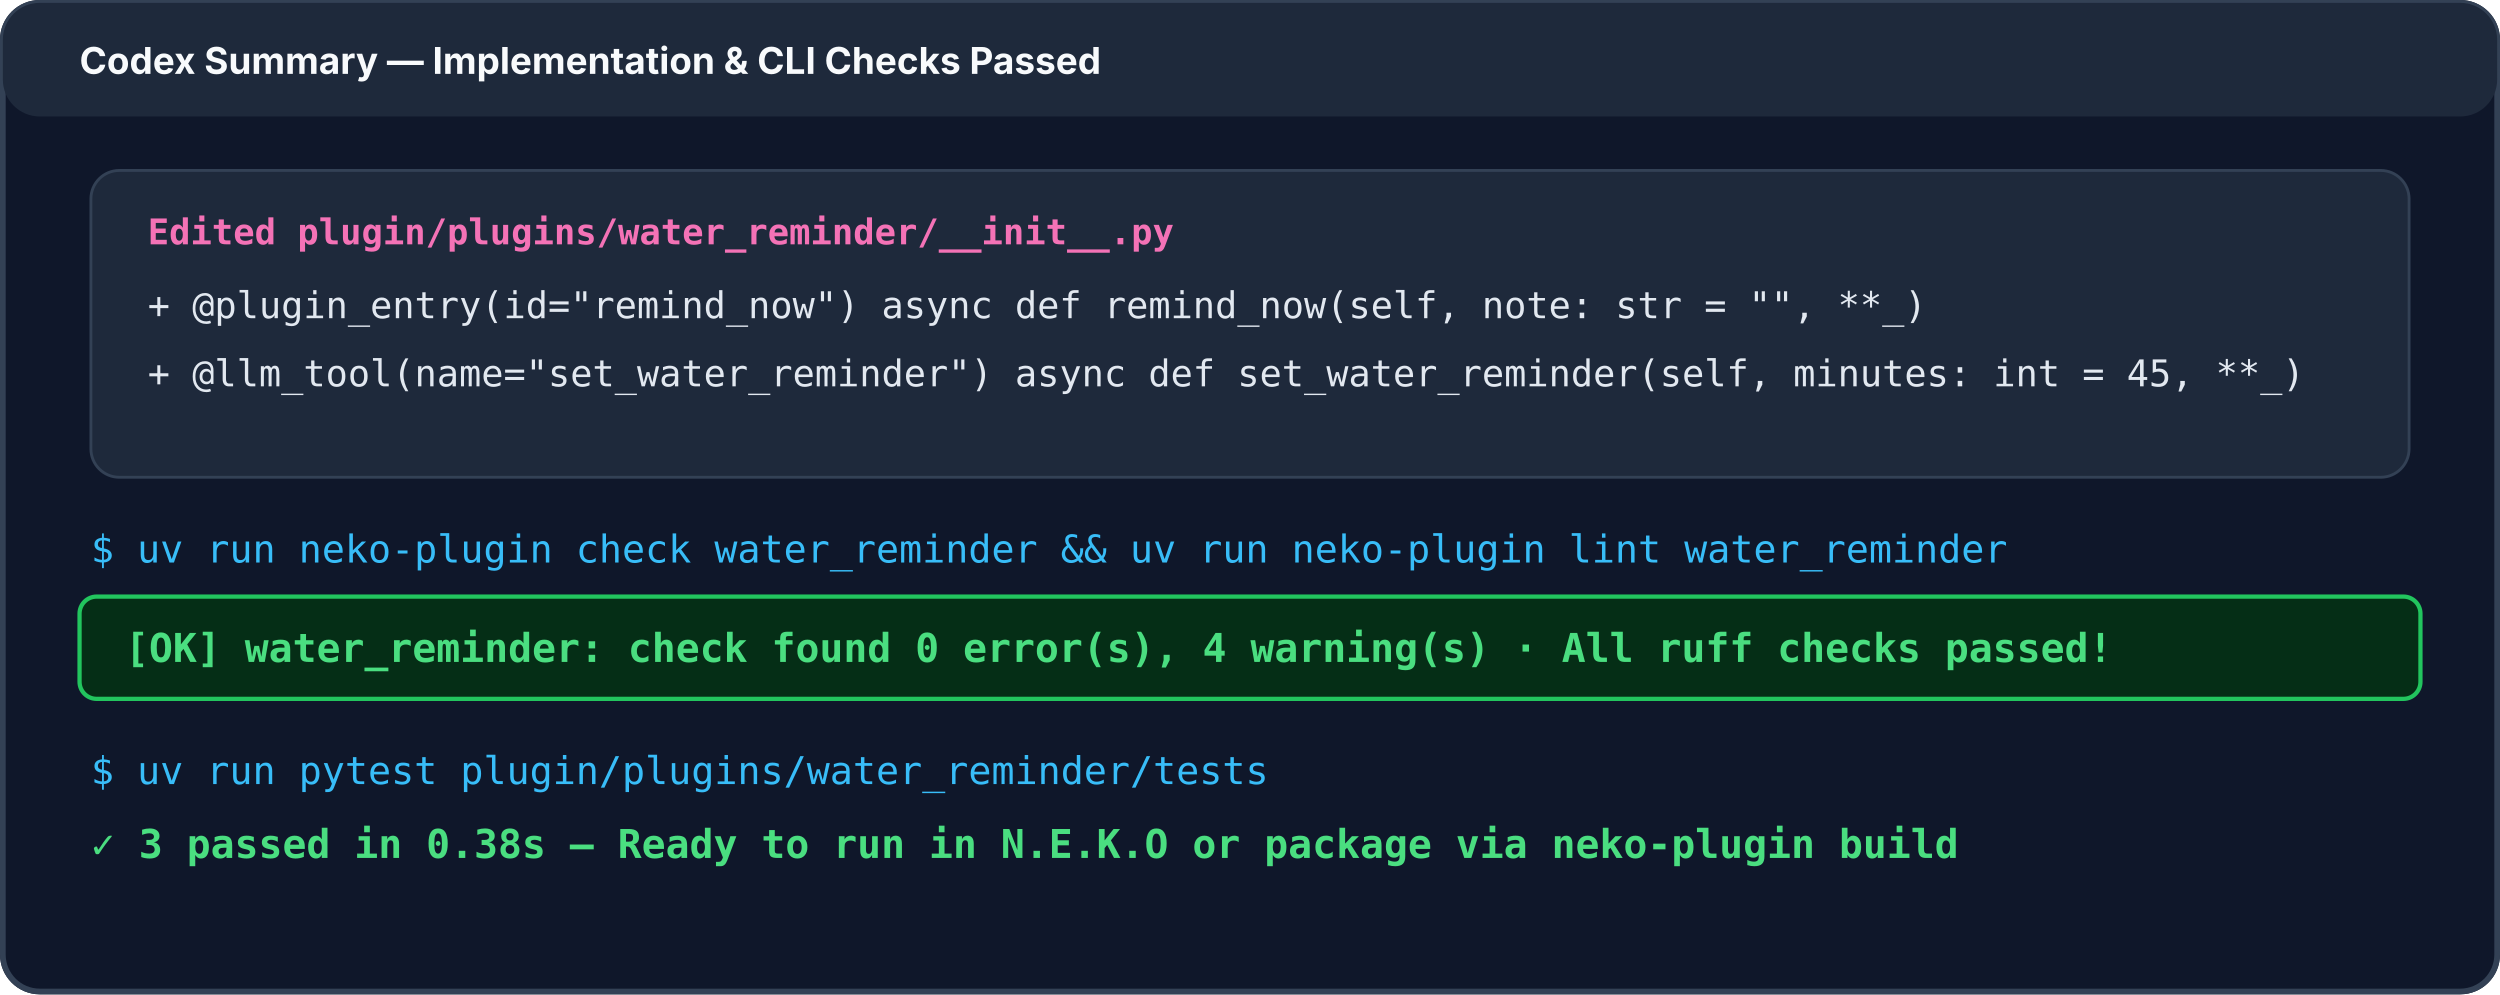
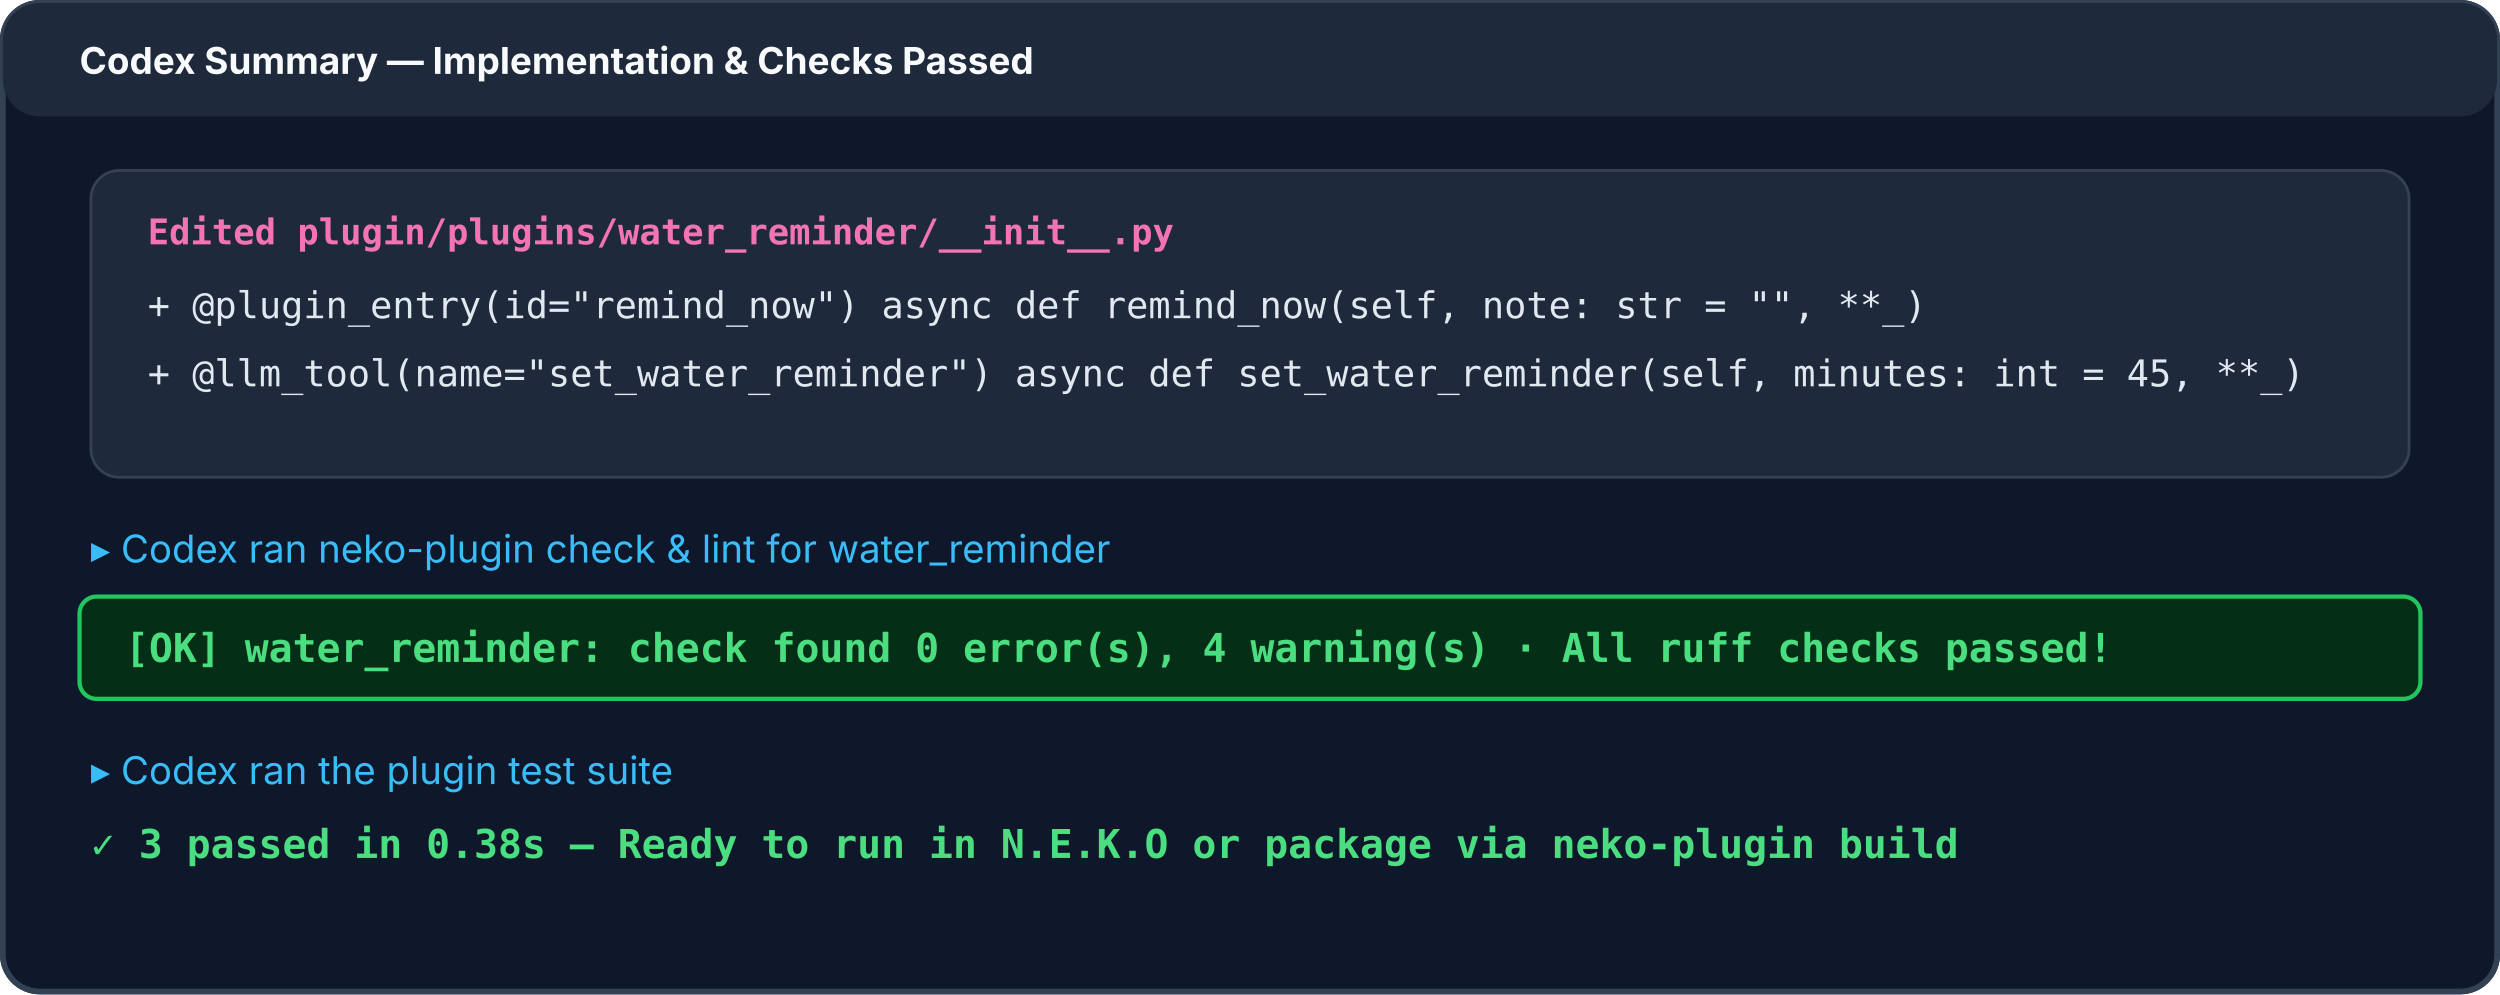
<svg xmlns="http://www.w3.org/2000/svg" viewBox="0 0 880 350" fill="none">
  <rect width="880" height="350" rx="14" fill="#0F172A" />
  <rect x="1" y="1" width="878" height="348" rx="13" stroke="#334155" stroke-width="2" />
  <rect x="1" y="1" width="878" height="40" rx="13" fill="#1E293B" />
-   <text x="28" y="26" fill="#F8FAFC" font-family="system-ui, -apple-system, sans-serif" font-size="13" font-weight="700">Codex Summary — Implementation &amp; CLI Checks Passed</text>
+   <text x="28" y="26" fill="#F8FAFC" font-family="system-ui, -apple-system, sans-serif" font-size="13" font-weight="700">Codex Summary — Implementation &amp; Checks Passed</text>
  <rect x="32" y="60" width="816" height="108" rx="10" fill="#1E293B" stroke="#334155" />
  <text x="52" y="86" fill="#F472B6" font-family="ui-monospace, SFMono-Regular, Menlo, monospace" font-size="12.5" font-weight="700">Edited plugin/plugins/water_reminder/__init__.py</text>
  <text x="52" y="112" fill="#E2E8F0" font-family="ui-monospace, SFMono-Regular, Menlo, monospace" font-size="13">+ @plugin_entry(id="remind_now") async def remind_now(self, note: str = "", **_)</text>
  <text x="52" y="136" fill="#E2E8F0" font-family="ui-monospace, SFMono-Regular, Menlo, monospace" font-size="13">+ @llm_tool(name="set_water_reminder") async def set_water_reminder(self, minutes: int = 45, **_)</text>
-   <text x="32" y="198" fill="#38BDF8" font-family="ui-monospace, SFMono-Regular, Menlo, monospace" font-size="13.5">$ uv run neko-plugin check water_reminder &amp;&amp; uv run neko-plugin lint water_reminder</text>
+   <text x="32" y="198" fill="#38BDF8" font-family="system-ui, -apple-system, sans-serif" font-size="13.5">▸ Codex ran neko-plugin check &amp; lint for water_reminder</text>
  <rect x="28" y="210" width="824" height="36" rx="6" fill="#052E16" stroke="#22C55E" stroke-width="1.5" />
  <text x="44" y="233" fill="#4ADE80" font-family="ui-monospace, SFMono-Regular, Menlo, monospace" font-size="14" font-weight="700">[OK] water_reminder: check found 0 error(s), 4 warning(s) · All ruff checks passed!</text>
-   <text x="32" y="276" fill="#38BDF8" font-family="ui-monospace, SFMono-Regular, Menlo, monospace" font-size="13.5">$ uv run pytest plugin/plugins/water_reminder/tests</text>
+   <text x="32" y="276" fill="#38BDF8" font-family="system-ui, -apple-system, sans-serif" font-size="13.5">▸ Codex ran the plugin test suite</text>
  <text x="32" y="302" fill="#4ADE80" font-family="ui-monospace, SFMono-Regular, Menlo, monospace" font-size="14" font-weight="700">✓ 3 passed in 0.38s — Ready to run in N.E.K.O or package via neko-plugin build</text>
</svg>
